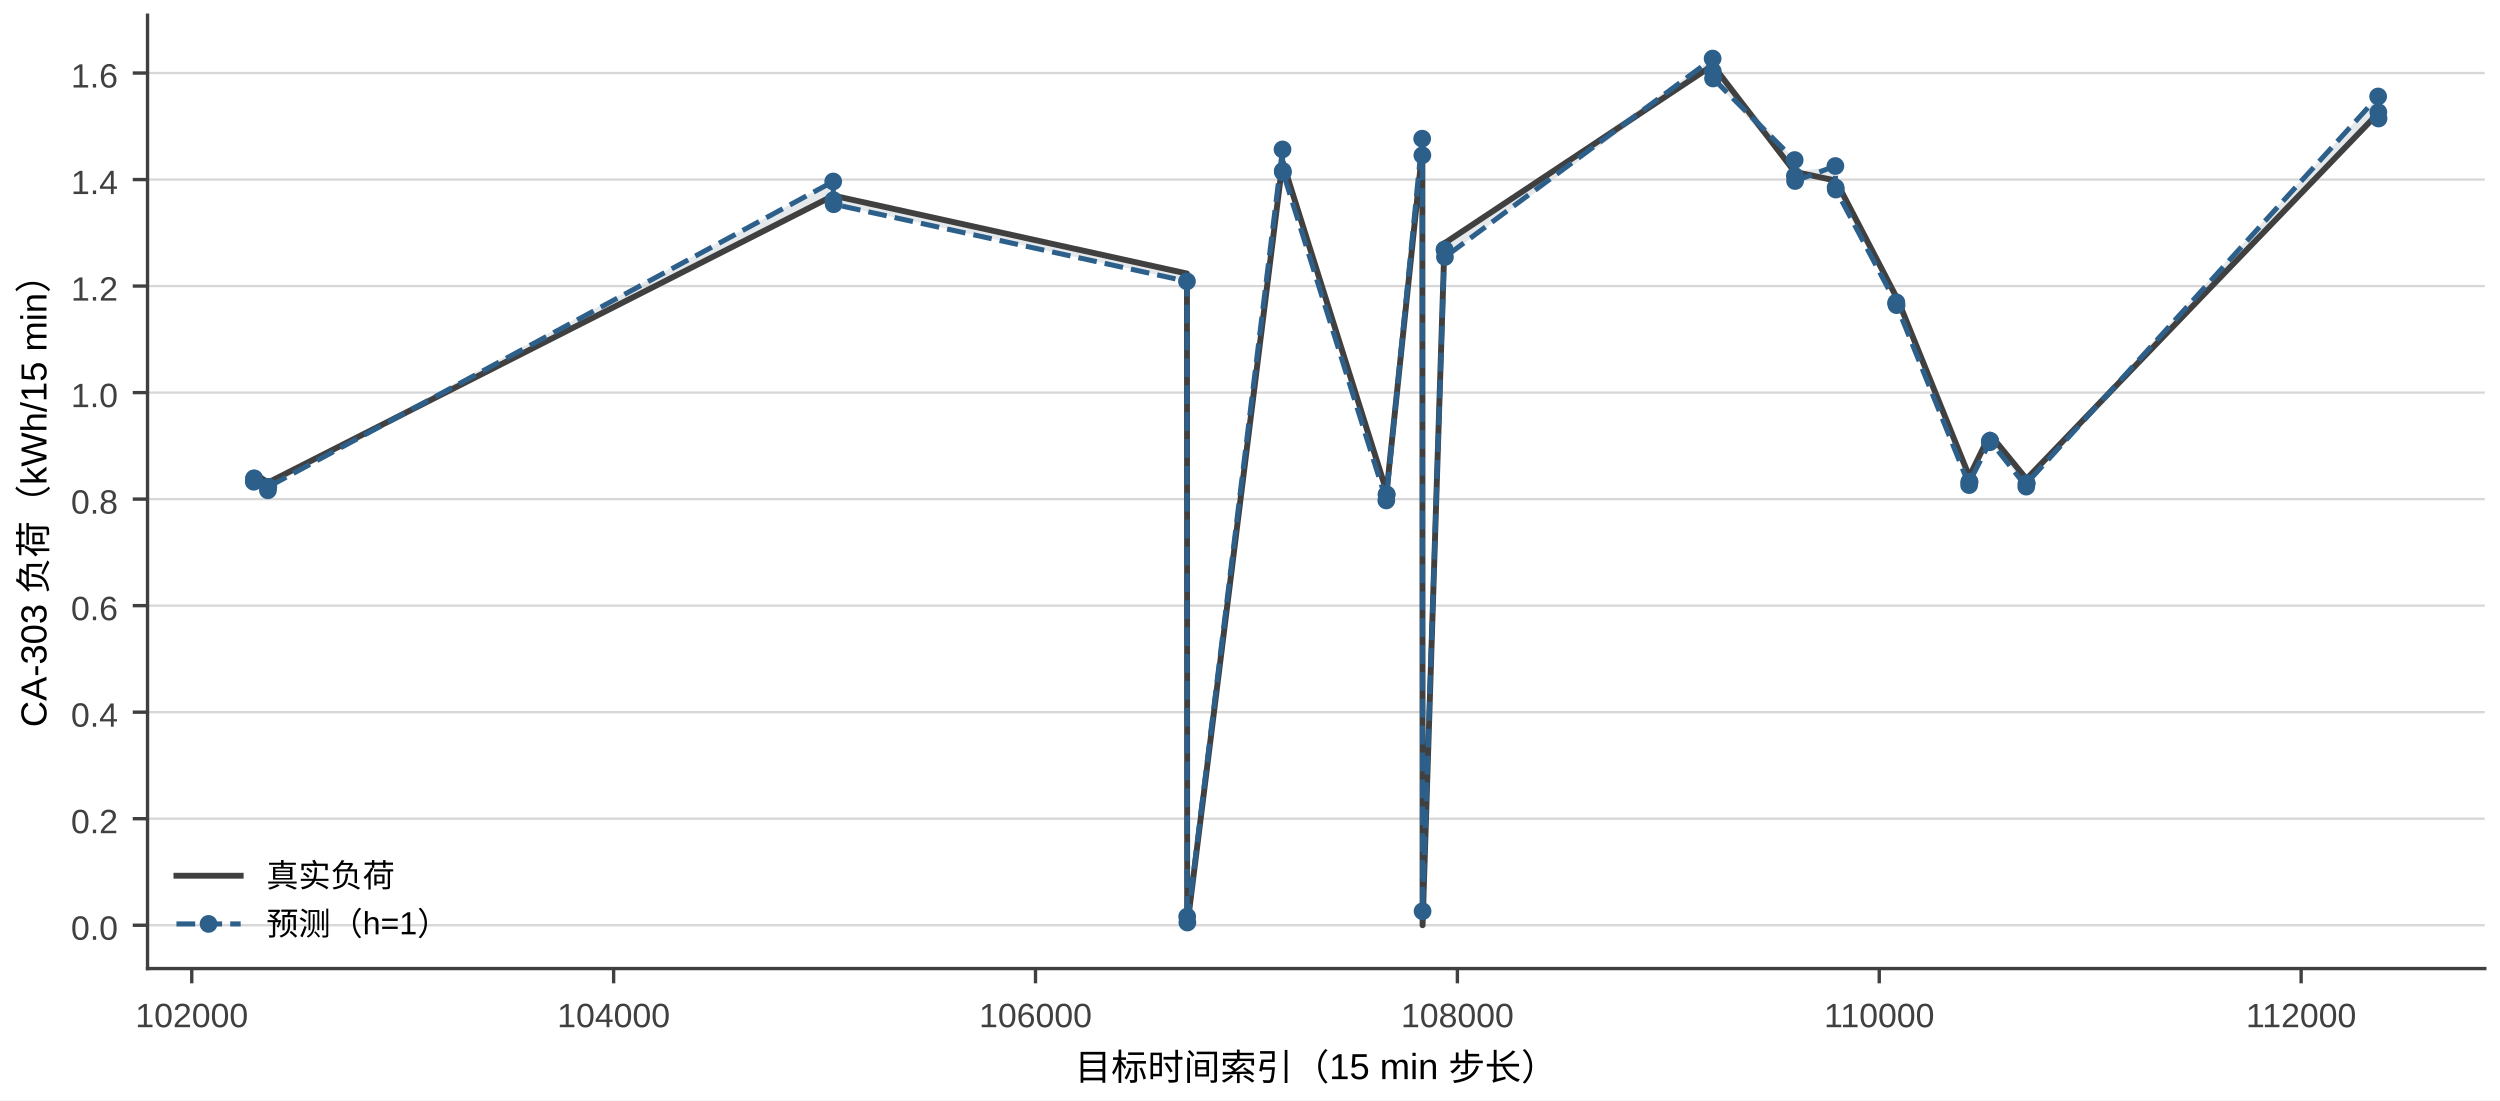
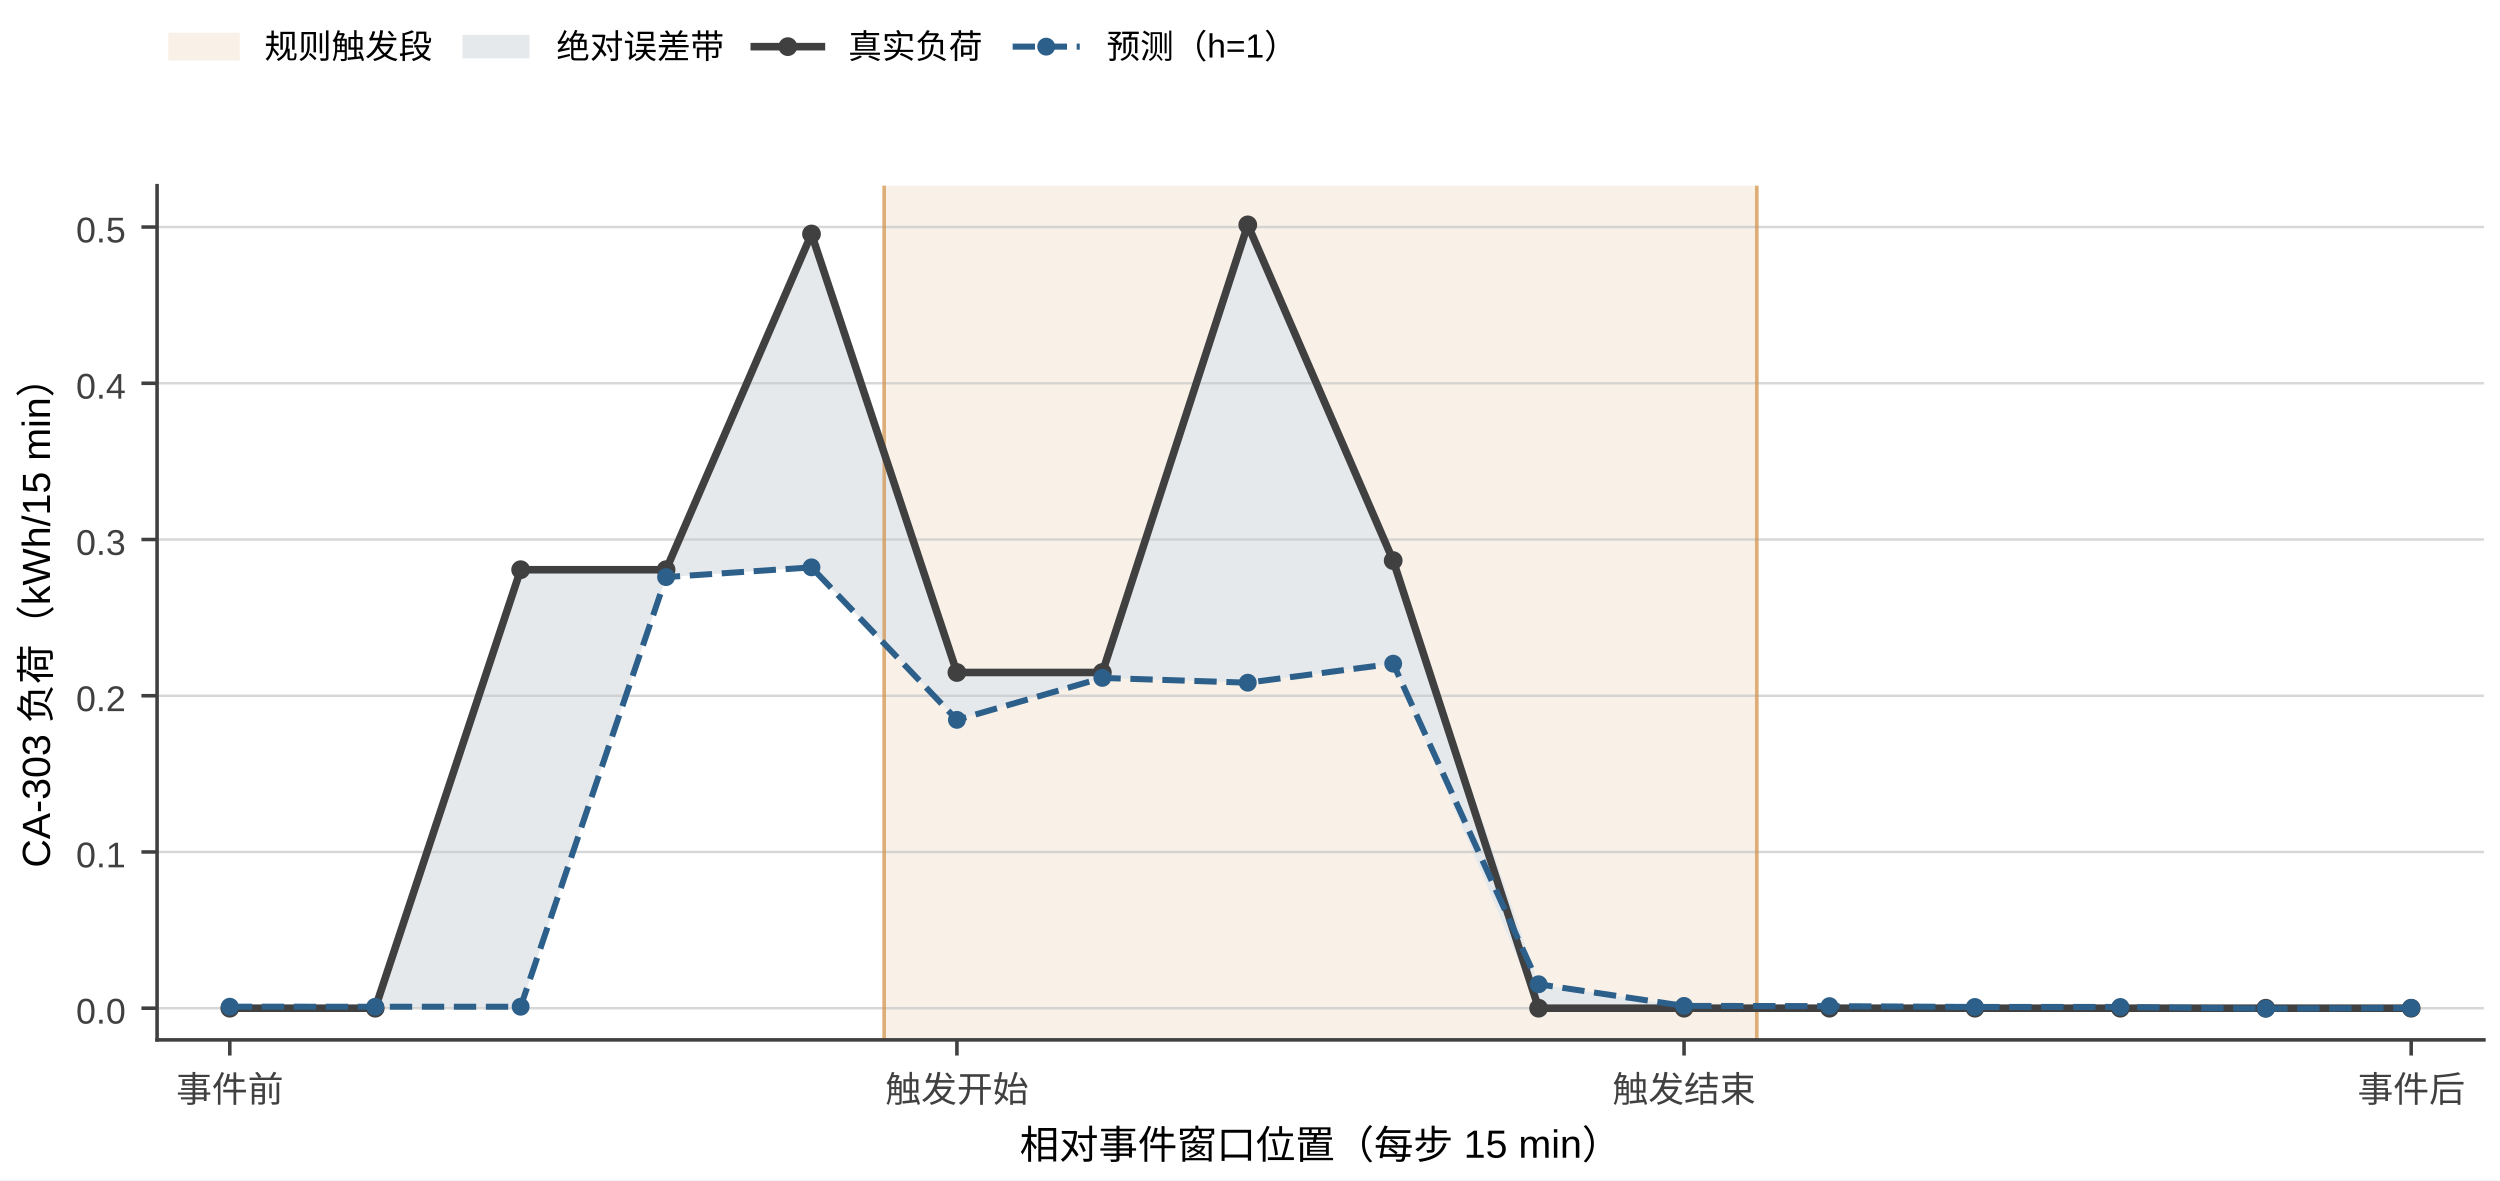
- <svg xmlns="http://www.w3.org/2000/svg" xmlns:xlink="http://www.w3.org/1999/xlink" width="591.6pt" height="260.4pt" viewBox="0 0 591.6 260.4" version="1.1">
+ <svg xmlns="http://www.w3.org/2000/svg" xmlns:xlink="http://www.w3.org/1999/xlink" width="558.841pt" height="263.852pt" viewBox="0 0 558.841 263.852" version="1.1">
  <defs>
    <style type="text/css">*{stroke-linejoin: round; stroke-linecap: butt}</style>
  </defs>
  <g id="figure_1">
    <g id="patch_1">
-       <path d="M 0 260.4  L 591.6 260.4  L 591.6 0  L 0 0  z " style="fill: #ffffff" />
+       <path d="M 0 263.852  L 558.841 263.852  L 558.841 0  L 0 0  z " style="fill: #ffffff" />
    </g>
    <g id="axes_1">
      <g id="patch_2">
-         <path d="M 34.913 229.2  L 588 229.2  L 588 3.6  L 34.913 3.6  z " style="fill: #ffffff" />
+         <path d="M 35.112 232.452  L 555.24 232.452  L 555.24 41.508  L 35.112 41.508  z " style="fill: #ffffff" />
+       </g>
+       <g id="patch_3">
+         <path d="M 197.653 232.452  L 392.7 232.452  L 392.7 41.508  L 197.653 41.508  z " clip-path="url(#p25bd1e3515)" style="fill: #d08a3c; opacity: 0.12; stroke: #d08a3c; stroke-linejoin: miter" />
      </g>
      <g id="FillBetweenPolyCollection_1">
        <defs>
-           <path id="m9bfa35dd22" d="M 60.053 -148.361  L 60.053 -146.394  L 60.103 -147.151  L 60.153 -147.201  L 63.397 -144.374  L 63.447 -145.158  L 63.497 -145.18  L 197.173 -214.089  L 197.223 -213.043  L 197.273 -212.069  L 280.882 -193.818  L 280.932 -41.455  L 280.982 -41.455  L 303.494 -221.904  L 303.544 -219.957  L 303.594 -219.64  L 328.053 -141.969  L 328.103 -143.375  L 328.153 -143.39  L 336.539 -224.551  L 336.589 -223.659  L 336.639 -41.455  L 341.83 -201.358  L 341.88 -201.275  L 341.93 -199.582  L 405.274 -244.931  L 405.324 -243.526  L 405.373 -241.826  L 424.691 -219.719  L 424.741 -218.766  L 424.791 -217.564  L 434.325 -217.676  L 434.375 -216.021  L 434.425 -215.54  L 448.701 -188.614  L 448.751 -188.858  L 448.801 -188.189  L 465.972 -145.604  L 466.022 -146.386  L 466.072 -146.373  L 470.864 -155.744  L 470.913 -156.102  L 470.963 -156.057  L 479.499 -145.243  L 479.549 -146.008  L 479.599 -146.031  L 562.759 -233.61  L 562.809 -233.61  L 562.859 -232.354  L 562.859 -233.61  L 562.859 -233.61  L 562.809 -233.853  L 562.759 -237.57  L 479.599 -147.109  L 479.549 -147.109  L 479.499 -147.109  L 470.963 -157.565  L 470.913 -157.565  L 470.864 -157.565  L 466.072 -147.741  L 466.022 -147.741  L 465.972 -147.741  L 448.801 -190.219  L 448.751 -190.219  L 448.701 -190.219  L 434.425 -217.676  L 434.375 -217.676  L 434.325 -221.112  L 424.791 -219.719  L 424.741 -219.719  L 424.691 -222.533  L 405.373 -244.931  L 405.324 -244.931  L 405.274 -246.545  L 341.93 -202.914  L 341.88 -202.914  L 341.83 -202.914  L 336.639 -44.759  L 336.589 -224.551  L 336.539 -227.584  L 328.153 -144.29  L 328.103 -144.29  L 328.053 -144.29  L 303.594 -221.904  L 303.544 -221.904  L 303.494 -225.039  L 280.982 -42.092  L 280.932 -43.506  L 280.882 -195.666  L 197.273 -214.089  L 197.223 -214.089  L 197.173 -217.451  L 63.497 -146.237  L 63.447 -146.237  L 63.397 -146.237  L 60.153 -148.361  L 60.103 -148.361  L 60.053 -148.361  z " />
+           <path id="m37988fa6d7" d="M 51.367 -38.818  L 51.367 -38.479  L 83.874 -38.479  L 116.382 -38.811  L 148.891 -134.852  L 181.399 -137.031  L 213.906 -102.936  L 246.415 -112.315  L 278.923 -111.244  L 311.43 -115.498  L 343.938 -38.479  L 376.447 -38.479  L 408.954 -38.479  L 441.462 -38.479  L 473.971 -38.479  L 506.478 -38.385  L 538.986 -38.479  L 538.986 -38.548  L 538.986 -38.548  L 506.478 -38.479  L 473.971 -38.755  L 441.462 -38.756  L 408.954 -38.946  L 376.447 -38.995  L 343.938 -43.835  L 311.43 -138.539  L 278.923 -213.584  L 246.415 -113.525  L 213.906 -113.525  L 181.399 -211.547  L 148.891 -136.501  L 116.382 -136.501  L 83.874 -38.809  L 51.367 -38.818  z " />
        </defs>
-         <g clip-path="url(#p18687ed127)">
-           <use xlink:href="#m9bfa35dd22" x="0" y="260.4" style="fill: #e6e9ec" />
+         <g clip-path="url(#p25bd1e3515)">
+           <use xlink:href="#m37988fa6d7" x="0" y="263.852" style="fill: #e6e9ec" />
        </g>
      </g>
      <g id="matplotlib.axis_1">
        <g id="xtick_1">
          <g id="line2d_1">
            <defs>
-               <path id="mc4a12bf647" d="M 0 0  L 0 3.5  " style="stroke: #404040; stroke-width: 0.8" />
+               <path id="mc428ce0091" d="M 0 0  L 0 3.5  " style="stroke: #404040; stroke-width: 0.8" />
            </defs>
            <g>
-               <use xlink:href="#mc4a12bf647" x="45.377" y="229.2" style="fill: #404040; stroke: #404040; stroke-width: 0.8" />
+               <use xlink:href="#mc428ce0091" x="51.367" y="232.452" style="fill: #404040; stroke: #404040; stroke-width: 0.8" />
            </g>
          </g>
          <g id="text_1">
-             <text style="font-size: 8px; font-family: 'PingFang SC', 'Arial', 'Helvetica', 'DejaVu Sans', sans-serif; text-anchor: middle; fill: #404040" x="45.377" y="243.08" transform="rotate(-0 45.37744 243.0795)">102000</text>
+             <text style="font-size: 8px; font-family: 'PingFang SC', 'Arial', 'Helvetica', 'DejaVu Sans', sans-serif; text-anchor: middle; fill: #404040" x="51.367" y="246.332" transform="rotate(-0 51.3665 246.332)">事件前</text>
          </g>
        </g>
        <g id="xtick_2">
          <g id="line2d_2">
            <g>
-               <use xlink:href="#mc4a12bf647" x="145.21" y="229.2" style="fill: #404040; stroke: #404040; stroke-width: 0.8" />
+               <use xlink:href="#mc428ce0091" x="213.906" y="232.452" style="fill: #404040; stroke: #404040; stroke-width: 0.8" />
            </g>
          </g>
          <g id="text_2">
-             <text style="font-size: 8px; font-family: 'PingFang SC', 'Arial', 'Helvetica', 'DejaVu Sans', sans-serif; text-anchor: middle; fill: #404040" x="145.21" y="243.08" transform="rotate(-0 145.2099 243.0795)">104000</text>
+             <text style="font-size: 8px; font-family: 'PingFang SC', 'Arial', 'Helvetica', 'DejaVu Sans', sans-serif; text-anchor: middle; fill: #404040" x="213.906" y="246.332" transform="rotate(-0 213.9065 246.332)">触发开始</text>
          </g>
        </g>
        <g id="xtick_3">
          <g id="line2d_3">
            <g>
-               <use xlink:href="#mc4a12bf647" x="245.042" y="229.2" style="fill: #404040; stroke: #404040; stroke-width: 0.8" />
+               <use xlink:href="#mc428ce0091" x="376.447" y="232.452" style="fill: #404040; stroke: #404040; stroke-width: 0.8" />
            </g>
          </g>
          <g id="text_3">
-             <text style="font-size: 8px; font-family: 'PingFang SC', 'Arial', 'Helvetica', 'DejaVu Sans', sans-serif; text-anchor: middle; fill: #404040" x="245.042" y="243.08" transform="rotate(-0 245.0424 243.0795)">106000</text>
+             <text style="font-size: 8px; font-family: 'PingFang SC', 'Arial', 'Helvetica', 'DejaVu Sans', sans-serif; text-anchor: middle; fill: #404040" x="376.447" y="246.332" transform="rotate(-0 376.4465 246.332)">触发结束</text>
          </g>
        </g>
        <g id="xtick_4">
          <g id="line2d_4">
            <g>
-               <use xlink:href="#mc4a12bf647" x="344.875" y="229.2" style="fill: #404040; stroke: #404040; stroke-width: 0.8" />
+               <use xlink:href="#mc428ce0091" x="538.986" y="232.452" style="fill: #404040; stroke: #404040; stroke-width: 0.8" />
            </g>
          </g>
          <g id="text_4">
-             <text style="font-size: 8px; font-family: 'PingFang SC', 'Arial', 'Helvetica', 'DejaVu Sans', sans-serif; text-anchor: middle; fill: #404040" x="344.875" y="243.08" transform="rotate(-0 344.8749 243.0795)">108000</text>
-           </g>
-         </g>
-         <g id="xtick_5">
-           <g id="line2d_5">
-             <g>
-               <use xlink:href="#mc4a12bf647" x="444.707" y="229.2" style="fill: #404040; stroke: #404040; stroke-width: 0.8" />
-             </g>
-           </g>
-           <g id="text_5">
-             <text style="font-size: 8px; font-family: 'PingFang SC', 'Arial', 'Helvetica', 'DejaVu Sans', sans-serif; text-anchor: middle; fill: #404040" x="444.707" y="243.08" transform="rotate(-0 444.7074 243.0795)">110000</text>
-           </g>
-         </g>
-         <g id="xtick_6">
-           <g id="line2d_6">
-             <g>
-               <use xlink:href="#mc4a12bf647" x="544.54" y="229.2" style="fill: #404040; stroke: #404040; stroke-width: 0.8" />
-             </g>
-           </g>
-           <g id="text_6">
-             <text style="font-size: 8px; font-family: 'PingFang SC', 'Arial', 'Helvetica', 'DejaVu Sans', sans-serif; text-anchor: middle; fill: #404040" x="544.54" y="243.08" transform="rotate(-0 544.5399 243.0795)">112000</text>
-           </g>
-         </g>
-         <g id="text_7">
-           <text style="font-size: 8.6px; font-family: 'PingFang SC', 'Arial', 'Helvetica', 'DejaVu Sans', sans-serif; text-anchor: middle" x="311.456" y="255.596" transform="rotate(-0 311.456 255.5955)">目标时间索引（15 min 步长）</text>
+             <text style="font-size: 8px; font-family: 'PingFang SC', 'Arial', 'Helvetica', 'DejaVu Sans', sans-serif; text-anchor: middle; fill: #404040" x="538.986" y="246.332" transform="rotate(-0 538.9865 246.332)">事件后</text>
+           </g>
+         </g>
+         <g id="text_5">
+           <text style="font-size: 8.8px; font-family: 'PingFang SC', 'Arial', 'Helvetica', 'DejaVu Sans', sans-serif; text-anchor: middle" x="295.176" y="259.02" transform="rotate(-0 295.1765 259.02)">相对事件窗口位置（每步 15 min）</text>
        </g>
      </g>
      <g id="matplotlib.axis_2">
        <g id="ytick_1">
+           <g id="line2d_5">
+             <path d="M 35.112 225.373  L 555.24 225.373  " clip-path="url(#p25bd1e3515)" style="fill: none; stroke: #c8c8c8; stroke-opacity: 0.72; stroke-width: 0.55; stroke-linecap: square" />
+           </g>
+           <g id="line2d_6">
+             <defs>
+               <path id="mc463ce67b0" d="M 0 0  L -3.5 0  " style="stroke: #404040; stroke-width: 0.8" />
+             </defs>
+             <g>
+               <use xlink:href="#mc463ce67b0" x="35.112" y="225.373" style="fill: #404040; stroke: #404040; stroke-width: 0.8" />
+             </g>
+           </g>
+           <g id="text_6">
+             <text style="font-size: 8px; font-family: 'PingFang SC', 'Arial', 'Helvetica', 'DejaVu Sans', sans-serif; text-anchor: end; fill: #404040" x="28.113" y="228.813" transform="rotate(-0 28.1125 228.8128)">0.0</text>
+           </g>
+         </g>
+         <g id="ytick_2">
          <g id="line2d_7">
-             <path d="M 34.913 218.945  L 588 218.945  " clip-path="url(#p18687ed127)" style="fill: none; stroke: #c8c8c8; stroke-opacity: 0.72; stroke-width: 0.55; stroke-linecap: square" />
+             <path d="M 35.112 190.448  L 555.24 190.448  " clip-path="url(#p25bd1e3515)" style="fill: none; stroke: #c8c8c8; stroke-opacity: 0.72; stroke-width: 0.55; stroke-linecap: square" />
          </g>
          <g id="line2d_8">
-             <defs>
-               <path id="m8f37bd40b9" d="M 0 0  L -3.5 0  " style="stroke: #404040; stroke-width: 0.8" />
-             </defs>
-             <g>
-               <use xlink:href="#m8f37bd40b9" x="34.913" y="218.945" style="fill: #404040; stroke: #404040; stroke-width: 0.8" />
+             <g>
+               <use xlink:href="#mc463ce67b0" x="35.112" y="190.448" style="fill: #404040; stroke: #404040; stroke-width: 0.8" />
+             </g>
+           </g>
+           <g id="text_7">
+             <text style="font-size: 8px; font-family: 'PingFang SC', 'Arial', 'Helvetica', 'DejaVu Sans', sans-serif; text-anchor: end; fill: #404040" x="28.113" y="193.888" transform="rotate(-0 28.1125 193.8881)">0.1</text>
+           </g>
+         </g>
+         <g id="ytick_3">
+           <g id="line2d_9">
+             <path d="M 35.112 155.523  L 555.24 155.523  " clip-path="url(#p25bd1e3515)" style="fill: none; stroke: #c8c8c8; stroke-opacity: 0.72; stroke-width: 0.55; stroke-linecap: square" />
+           </g>
+           <g id="line2d_10">
+             <g>
+               <use xlink:href="#mc463ce67b0" x="35.112" y="155.523" style="fill: #404040; stroke: #404040; stroke-width: 0.8" />
            </g>
          </g>
          <g id="text_8">
-             <text style="font-size: 8px; font-family: 'PingFang SC', 'Arial', 'Helvetica', 'DejaVu Sans', sans-serif; text-anchor: end; fill: #404040" x="27.913" y="222.385" transform="rotate(-0 27.9125 222.385)">0.0</text>
-           </g>
-         </g>
-         <g id="ytick_2">
-           <g id="line2d_9">
-             <path d="M 34.913 193.737  L 588 193.737  " clip-path="url(#p18687ed127)" style="fill: none; stroke: #c8c8c8; stroke-opacity: 0.72; stroke-width: 0.55; stroke-linecap: square" />
-           </g>
-           <g id="line2d_10">
-             <g>
-               <use xlink:href="#m8f37bd40b9" x="34.913" y="193.737" style="fill: #404040; stroke: #404040; stroke-width: 0.8" />
+             <text style="font-size: 8px; font-family: 'PingFang SC', 'Arial', 'Helvetica', 'DejaVu Sans', sans-serif; text-anchor: end; fill: #404040" x="28.113" y="158.963" transform="rotate(-0 28.1125 158.9633)">0.2</text>
+           </g>
+         </g>
+         <g id="ytick_4">
+           <g id="line2d_11">
+             <path d="M 35.112 120.599  L 555.24 120.599  " clip-path="url(#p25bd1e3515)" style="fill: none; stroke: #c8c8c8; stroke-opacity: 0.72; stroke-width: 0.55; stroke-linecap: square" />
+           </g>
+           <g id="line2d_12">
+             <g>
+               <use xlink:href="#mc463ce67b0" x="35.112" y="120.599" style="fill: #404040; stroke: #404040; stroke-width: 0.8" />
            </g>
          </g>
          <g id="text_9">
-             <text style="font-size: 8px; font-family: 'PingFang SC', 'Arial', 'Helvetica', 'DejaVu Sans', sans-serif; text-anchor: end; fill: #404040" x="27.913" y="197.177" transform="rotate(-0 27.9125 197.1767)">0.2</text>
-           </g>
-         </g>
-         <g id="ytick_3">
-           <g id="line2d_11">
-             <path d="M 34.913 168.528  L 588 168.528  " clip-path="url(#p18687ed127)" style="fill: none; stroke: #c8c8c8; stroke-opacity: 0.72; stroke-width: 0.55; stroke-linecap: square" />
-           </g>
-           <g id="line2d_12">
-             <g>
-               <use xlink:href="#m8f37bd40b9" x="34.913" y="168.528" style="fill: #404040; stroke: #404040; stroke-width: 0.8" />
+             <text style="font-size: 8px; font-family: 'PingFang SC', 'Arial', 'Helvetica', 'DejaVu Sans', sans-serif; text-anchor: end; fill: #404040" x="28.113" y="124.039" transform="rotate(-0 28.1125 124.0385)">0.3</text>
+           </g>
+         </g>
+         <g id="ytick_5">
+           <g id="line2d_13">
+             <path d="M 35.112 85.674  L 555.24 85.674  " clip-path="url(#p25bd1e3515)" style="fill: none; stroke: #c8c8c8; stroke-opacity: 0.72; stroke-width: 0.55; stroke-linecap: square" />
+           </g>
+           <g id="line2d_14">
+             <g>
+               <use xlink:href="#mc463ce67b0" x="35.112" y="85.674" style="fill: #404040; stroke: #404040; stroke-width: 0.8" />
            </g>
          </g>
          <g id="text_10">
-             <text style="font-size: 8px; font-family: 'PingFang SC', 'Arial', 'Helvetica', 'DejaVu Sans', sans-serif; text-anchor: end; fill: #404040" x="27.913" y="171.968" transform="rotate(-0 27.9125 171.9684)">0.4</text>
-           </g>
-         </g>
-         <g id="ytick_4">
-           <g id="line2d_13">
-             <path d="M 34.913 143.32  L 588 143.32  " clip-path="url(#p18687ed127)" style="fill: none; stroke: #c8c8c8; stroke-opacity: 0.72; stroke-width: 0.55; stroke-linecap: square" />
-           </g>
-           <g id="line2d_14">
-             <g>
-               <use xlink:href="#m8f37bd40b9" x="34.913" y="143.32" style="fill: #404040; stroke: #404040; stroke-width: 0.8" />
+             <text style="font-size: 8px; font-family: 'PingFang SC', 'Arial', 'Helvetica', 'DejaVu Sans', sans-serif; text-anchor: end; fill: #404040" x="28.113" y="89.114" transform="rotate(-0 28.1125 89.11376)">0.4</text>
+           </g>
+         </g>
+         <g id="ytick_6">
+           <g id="line2d_15">
+             <path d="M 35.112 50.749  L 555.24 50.749  " clip-path="url(#p25bd1e3515)" style="fill: none; stroke: #c8c8c8; stroke-opacity: 0.72; stroke-width: 0.55; stroke-linecap: square" />
+           </g>
+           <g id="line2d_16">
+             <g>
+               <use xlink:href="#mc463ce67b0" x="35.112" y="50.749" style="fill: #404040; stroke: #404040; stroke-width: 0.8" />
            </g>
          </g>
          <g id="text_11">
-             <text style="font-size: 8px; font-family: 'PingFang SC', 'Arial', 'Helvetica', 'DejaVu Sans', sans-serif; text-anchor: end; fill: #404040" x="27.913" y="146.76" transform="rotate(-0 27.9125 146.7601)">0.6</text>
-           </g>
-         </g>
-         <g id="ytick_5">
-           <g id="line2d_15">
-             <path d="M 34.913 118.112  L 588 118.112  " clip-path="url(#p18687ed127)" style="fill: none; stroke: #c8c8c8; stroke-opacity: 0.72; stroke-width: 0.55; stroke-linecap: square" />
-           </g>
-           <g id="line2d_16">
-             <g>
-               <use xlink:href="#m8f37bd40b9" x="34.913" y="118.112" style="fill: #404040; stroke: #404040; stroke-width: 0.8" />
-             </g>
-           </g>
-           <g id="text_12">
-             <text style="font-size: 8px; font-family: 'PingFang SC', 'Arial', 'Helvetica', 'DejaVu Sans', sans-serif; text-anchor: end; fill: #404040" x="27.913" y="121.552" transform="rotate(-0 27.9125 121.5518)">0.8</text>
-           </g>
-         </g>
-         <g id="ytick_6">
-           <g id="line2d_17">
-             <path d="M 34.913 92.904  L 588 92.904  " clip-path="url(#p18687ed127)" style="fill: none; stroke: #c8c8c8; stroke-opacity: 0.72; stroke-width: 0.55; stroke-linecap: square" />
-           </g>
-           <g id="line2d_18">
-             <g>
-               <use xlink:href="#m8f37bd40b9" x="34.913" y="92.904" style="fill: #404040; stroke: #404040; stroke-width: 0.8" />
-             </g>
-           </g>
-           <g id="text_13">
-             <text style="font-size: 8px; font-family: 'PingFang SC', 'Arial', 'Helvetica', 'DejaVu Sans', sans-serif; text-anchor: end; fill: #404040" x="27.913" y="96.344" transform="rotate(-0 27.9125 96.34355)">1.0</text>
-           </g>
-         </g>
-         <g id="ytick_7">
-           <g id="line2d_19">
-             <path d="M 34.913 67.695  L 588 67.695  " clip-path="url(#p18687ed127)" style="fill: none; stroke: #c8c8c8; stroke-opacity: 0.72; stroke-width: 0.55; stroke-linecap: square" />
-           </g>
-           <g id="line2d_20">
-             <g>
-               <use xlink:href="#m8f37bd40b9" x="34.913" y="67.695" style="fill: #404040; stroke: #404040; stroke-width: 0.8" />
-             </g>
-           </g>
-           <g id="text_14">
-             <text style="font-size: 8px; font-family: 'PingFang SC', 'Arial', 'Helvetica', 'DejaVu Sans', sans-serif; text-anchor: end; fill: #404040" x="27.913" y="71.135" transform="rotate(-0 27.9125 71.13527)">1.2</text>
-           </g>
-         </g>
-         <g id="ytick_8">
-           <g id="line2d_21">
-             <path d="M 34.913 42.487  L 588 42.487  " clip-path="url(#p18687ed127)" style="fill: none; stroke: #c8c8c8; stroke-opacity: 0.72; stroke-width: 0.55; stroke-linecap: square" />
-           </g>
-           <g id="line2d_22">
-             <g>
-               <use xlink:href="#m8f37bd40b9" x="34.913" y="42.487" style="fill: #404040; stroke: #404040; stroke-width: 0.8" />
-             </g>
-           </g>
-           <g id="text_15">
-             <text style="font-size: 8px; font-family: 'PingFang SC', 'Arial', 'Helvetica', 'DejaVu Sans', sans-serif; text-anchor: end; fill: #404040" x="27.913" y="45.927" transform="rotate(-0 27.9125 45.92698)">1.4</text>
-           </g>
-         </g>
-         <g id="ytick_9">
-           <g id="line2d_23">
-             <path d="M 34.913 17.279  L 588 17.279  " clip-path="url(#p18687ed127)" style="fill: none; stroke: #c8c8c8; stroke-opacity: 0.72; stroke-width: 0.55; stroke-linecap: square" />
-           </g>
-           <g id="line2d_24">
-             <g>
-               <use xlink:href="#m8f37bd40b9" x="34.913" y="17.279" style="fill: #404040; stroke: #404040; stroke-width: 0.8" />
-             </g>
-           </g>
-           <g id="text_16">
-             <text style="font-size: 8px; font-family: 'PingFang SC', 'Arial', 'Helvetica', 'DejaVu Sans', sans-serif; text-anchor: end; fill: #404040" x="27.913" y="20.719" transform="rotate(-0 27.9125 20.71869)">1.6</text>
-           </g>
-         </g>
-         <g id="text_17">
-           <text style="font-size: 8.6px; font-family: 'PingFang SC', 'Arial', 'Helvetica', 'DejaVu Sans', sans-serif; text-anchor: middle" x="10.996" y="116.4" transform="rotate(-90 10.996 116.3998)">CA-303 负荷（kWh/15 min）</text>
-         </g>
-       </g>
-       <g id="patch_3">
-         <path d="M 34.913 229.2  L 34.913 3.6  " style="fill: none; stroke: #404040; stroke-width: 0.8; stroke-linejoin: miter; stroke-linecap: square" />
+             <text style="font-size: 8px; font-family: 'PingFang SC', 'Arial', 'Helvetica', 'DejaVu Sans', sans-serif; text-anchor: end; fill: #404040" x="28.113" y="54.189" transform="rotate(-0 28.1125 54.18899)">0.5</text>
+           </g>
+         </g>
+         <g id="text_12">
+           <text style="font-size: 8.8px; font-family: 'PingFang SC', 'Arial', 'Helvetica', 'DejaVu Sans', sans-serif; text-anchor: middle" x="11.168" y="136.98" transform="rotate(-90 11.168 136.98)">CA-303 负荷（kWh/15 min）</text>
+         </g>
+       </g>
+       <g id="line2d_17">
+         <path d="M 197.653 232.452  L 197.653 41.508  " clip-path="url(#p25bd1e3515)" style="fill: none; stroke: #d08a3c; stroke-opacity: 0.65; stroke-width: 0.8; stroke-linecap: square" />
+       </g>
+       <g id="line2d_18">
+         <path d="M 392.7 232.452  L 392.7 41.508  " clip-path="url(#p25bd1e3515)" style="fill: none; stroke: #d08a3c; stroke-opacity: 0.65; stroke-width: 0.8; stroke-linecap: square" />
      </g>
      <g id="patch_4">
-         <path d="M 34.913 229.2  L 588 229.2  " style="fill: none; stroke: #404040; stroke-width: 0.8; stroke-linejoin: miter; stroke-linecap: square" />
-       </g>
-       <g id="line2d_25">
-         <path d="M 60.053 112.039  L 60.103 112.039  L 60.153 112.039  L 63.397 114.163  L 63.447 114.163  L 63.497 114.163  L 197.173 46.31  L 197.223 46.31  L 197.273 46.31  L 280.882 64.733  L 280.932 218.945  L 280.982 218.945  L 303.494 38.496  L 303.544 38.496  L 303.594 38.496  L 328.053 116.11  L 328.103 116.11  L 328.153 116.11  L 336.539 35.849  L 336.589 35.849  L 336.639 218.945  L 341.83 57.486  L 341.88 57.486  L 341.93 57.486  L 405.274 15.469  L 405.324 15.469  L 405.373 15.469  L 424.691 40.68  L 424.741 40.68  L 424.791 40.68  L 434.325 42.723  L 434.375 42.723  L 434.425 42.723  L 448.701 70.18  L 448.751 70.18  L 448.801 70.18  L 465.972 112.658  L 466.022 112.658  L 466.072 112.658  L 470.864 102.834  L 470.913 102.834  L 470.963 102.834  L 479.499 113.291  L 479.549 113.291  L 479.599 113.291  L 562.759 26.79  L 562.809 26.79  L 562.859 26.79  " clip-path="url(#p18687ed127)" style="fill: none; stroke: #404040; stroke-width: 1.4; stroke-linecap: square" />
-       </g>
-       <g id="line2d_26">
-         <path d="M 60.053 114.005  L 60.103 113.249  L 60.153 113.199  L 63.397 116.026  L 63.447 115.242  L 63.497 115.219  L 197.173 42.949  L 197.223 47.356  L 197.273 48.33  L 280.882 66.582  L 280.932 216.894  L 280.982 218.308  L 303.494 35.361  L 303.544 40.443  L 303.594 40.759  L 328.053 118.431  L 328.103 117.025  L 328.153 117.009  L 336.539 32.816  L 336.589 36.74  L 336.639 215.641  L 341.83 59.042  L 341.88 59.124  L 341.93 60.818  L 405.274 13.855  L 405.324 16.874  L 405.373 18.573  L 424.691 37.867  L 424.741 41.633  L 424.791 42.836  L 434.325 39.288  L 434.375 44.379  L 434.425 44.859  L 448.701 71.786  L 448.751 71.541  L 448.801 72.211  L 465.972 114.796  L 466.022 114.014  L 466.072 114.027  L 470.864 104.655  L 470.913 104.298  L 470.963 104.342  L 479.499 115.157  L 479.549 114.391  L 479.599 114.369  L 562.759 22.829  L 562.809 26.547  L 562.859 28.046  " clip-path="url(#p18687ed127)" style="fill: none; stroke-dasharray: 4.44,1.92; stroke-dashoffset: 0; stroke: #2c5f8a; stroke-width: 1.2" />
+         <path d="M 35.112 232.452  L 35.112 41.508  " style="fill: none; stroke: #404040; stroke-width: 0.8; stroke-linejoin: miter; stroke-linecap: square" />
+       </g>
+       <g id="patch_5">
+         <path d="M 35.112 232.452  L 555.24 232.452  " style="fill: none; stroke: #404040; stroke-width: 0.8; stroke-linejoin: miter; stroke-linecap: square" />
+       </g>
+       <g id="line2d_19">
+         <path d="M 51.367 225.373  L 83.874 225.373  L 116.382 127.351  L 148.891 127.351  L 181.399 52.305  L 213.906 150.327  L 246.415 150.327  L 278.923 50.268  L 311.43 125.313  L 343.938 225.373  L 376.447 225.373  L 408.954 225.373  L 441.462 225.373  L 473.971 225.373  L 506.478 225.373  L 538.986 225.373  " clip-path="url(#p25bd1e3515)" style="fill: none; stroke: #404040; stroke-width: 1.7; stroke-linecap: square" />
        <defs>
-           <path id="m232b85daa2" d="M 0 1.6  C 0.424 1.6 0.831 1.431 1.131 1.131  C 1.431 0.831 1.6 0.424 1.6 0  C 1.6 -0.424 1.431 -0.831 1.131 -1.131  C 0.831 -1.431 0.424 -1.6 0 -1.6  C -0.424 -1.6 -0.831 -1.431 -1.131 -1.131  C -1.431 -0.831 -1.6 -0.424 -1.6 0  C -1.6 0.424 -1.431 0.831 -1.131 1.131  C -0.831 1.431 -0.424 1.6 0 1.6  z " style="stroke: #2c5f8a" />
+           <path id="m6b9e4acc01" d="M 0 1.6  C 0.424 1.6 0.831 1.431 1.131 1.131  C 1.431 0.831 1.6 0.424 1.6 0  C 1.6 -0.424 1.431 -0.831 1.131 -1.131  C 0.831 -1.431 0.424 -1.6 0 -1.6  C -0.424 -1.6 -0.831 -1.431 -1.131 -1.131  C -1.431 -0.831 -1.6 -0.424 -1.6 0  C -1.6 0.424 -1.431 0.831 -1.131 1.131  C -0.831 1.431 -0.424 1.6 0 1.6  z " style="stroke: #404040" />
        </defs>
-         <g clip-path="url(#p18687ed127)">
-           <use xlink:href="#m232b85daa2" x="60.053" y="114.005" style="fill: #2c5f8a; stroke: #2c5f8a" />
-           <use xlink:href="#m232b85daa2" x="60.103" y="113.249" style="fill: #2c5f8a; stroke: #2c5f8a" />
-           <use xlink:href="#m232b85daa2" x="60.153" y="113.199" style="fill: #2c5f8a; stroke: #2c5f8a" />
-           <use xlink:href="#m232b85daa2" x="63.397" y="116.026" style="fill: #2c5f8a; stroke: #2c5f8a" />
-           <use xlink:href="#m232b85daa2" x="63.447" y="115.242" style="fill: #2c5f8a; stroke: #2c5f8a" />
-           <use xlink:href="#m232b85daa2" x="63.497" y="115.219" style="fill: #2c5f8a; stroke: #2c5f8a" />
-           <use xlink:href="#m232b85daa2" x="197.173" y="42.949" style="fill: #2c5f8a; stroke: #2c5f8a" />
-           <use xlink:href="#m232b85daa2" x="197.223" y="47.356" style="fill: #2c5f8a; stroke: #2c5f8a" />
-           <use xlink:href="#m232b85daa2" x="197.273" y="48.33" style="fill: #2c5f8a; stroke: #2c5f8a" />
-           <use xlink:href="#m232b85daa2" x="280.882" y="66.582" style="fill: #2c5f8a; stroke: #2c5f8a" />
-           <use xlink:href="#m232b85daa2" x="280.932" y="216.894" style="fill: #2c5f8a; stroke: #2c5f8a" />
-           <use xlink:href="#m232b85daa2" x="280.982" y="218.308" style="fill: #2c5f8a; stroke: #2c5f8a" />
-           <use xlink:href="#m232b85daa2" x="303.494" y="35.361" style="fill: #2c5f8a; stroke: #2c5f8a" />
-           <use xlink:href="#m232b85daa2" x="303.544" y="40.443" style="fill: #2c5f8a; stroke: #2c5f8a" />
-           <use xlink:href="#m232b85daa2" x="303.594" y="40.759" style="fill: #2c5f8a; stroke: #2c5f8a" />
-           <use xlink:href="#m232b85daa2" x="328.053" y="118.431" style="fill: #2c5f8a; stroke: #2c5f8a" />
-           <use xlink:href="#m232b85daa2" x="328.103" y="117.025" style="fill: #2c5f8a; stroke: #2c5f8a" />
-           <use xlink:href="#m232b85daa2" x="328.153" y="117.009" style="fill: #2c5f8a; stroke: #2c5f8a" />
-           <use xlink:href="#m232b85daa2" x="336.539" y="32.816" style="fill: #2c5f8a; stroke: #2c5f8a" />
-           <use xlink:href="#m232b85daa2" x="336.589" y="36.74" style="fill: #2c5f8a; stroke: #2c5f8a" />
-           <use xlink:href="#m232b85daa2" x="336.639" y="215.641" style="fill: #2c5f8a; stroke: #2c5f8a" />
-           <use xlink:href="#m232b85daa2" x="341.83" y="59.042" style="fill: #2c5f8a; stroke: #2c5f8a" />
-           <use xlink:href="#m232b85daa2" x="341.88" y="59.124" style="fill: #2c5f8a; stroke: #2c5f8a" />
-           <use xlink:href="#m232b85daa2" x="341.93" y="60.818" style="fill: #2c5f8a; stroke: #2c5f8a" />
-           <use xlink:href="#m232b85daa2" x="405.274" y="13.855" style="fill: #2c5f8a; stroke: #2c5f8a" />
-           <use xlink:href="#m232b85daa2" x="405.324" y="16.874" style="fill: #2c5f8a; stroke: #2c5f8a" />
-           <use xlink:href="#m232b85daa2" x="405.373" y="18.573" style="fill: #2c5f8a; stroke: #2c5f8a" />
-           <use xlink:href="#m232b85daa2" x="424.691" y="37.867" style="fill: #2c5f8a; stroke: #2c5f8a" />
-           <use xlink:href="#m232b85daa2" x="424.741" y="41.633" style="fill: #2c5f8a; stroke: #2c5f8a" />
-           <use xlink:href="#m232b85daa2" x="424.791" y="42.836" style="fill: #2c5f8a; stroke: #2c5f8a" />
-           <use xlink:href="#m232b85daa2" x="434.325" y="39.288" style="fill: #2c5f8a; stroke: #2c5f8a" />
-           <use xlink:href="#m232b85daa2" x="434.375" y="44.379" style="fill: #2c5f8a; stroke: #2c5f8a" />
-           <use xlink:href="#m232b85daa2" x="434.425" y="44.859" style="fill: #2c5f8a; stroke: #2c5f8a" />
-           <use xlink:href="#m232b85daa2" x="448.701" y="71.786" style="fill: #2c5f8a; stroke: #2c5f8a" />
-           <use xlink:href="#m232b85daa2" x="448.751" y="71.541" style="fill: #2c5f8a; stroke: #2c5f8a" />
-           <use xlink:href="#m232b85daa2" x="448.801" y="72.211" style="fill: #2c5f8a; stroke: #2c5f8a" />
-           <use xlink:href="#m232b85daa2" x="465.972" y="114.796" style="fill: #2c5f8a; stroke: #2c5f8a" />
-           <use xlink:href="#m232b85daa2" x="466.022" y="114.014" style="fill: #2c5f8a; stroke: #2c5f8a" />
-           <use xlink:href="#m232b85daa2" x="466.072" y="114.027" style="fill: #2c5f8a; stroke: #2c5f8a" />
-           <use xlink:href="#m232b85daa2" x="470.864" y="104.655" style="fill: #2c5f8a; stroke: #2c5f8a" />
-           <use xlink:href="#m232b85daa2" x="470.913" y="104.298" style="fill: #2c5f8a; stroke: #2c5f8a" />
-           <use xlink:href="#m232b85daa2" x="470.963" y="104.342" style="fill: #2c5f8a; stroke: #2c5f8a" />
-           <use xlink:href="#m232b85daa2" x="479.499" y="115.157" style="fill: #2c5f8a; stroke: #2c5f8a" />
-           <use xlink:href="#m232b85daa2" x="479.549" y="114.391" style="fill: #2c5f8a; stroke: #2c5f8a" />
-           <use xlink:href="#m232b85daa2" x="479.599" y="114.369" style="fill: #2c5f8a; stroke: #2c5f8a" />
-           <use xlink:href="#m232b85daa2" x="562.759" y="22.829" style="fill: #2c5f8a; stroke: #2c5f8a" />
-           <use xlink:href="#m232b85daa2" x="562.809" y="26.547" style="fill: #2c5f8a; stroke: #2c5f8a" />
-           <use xlink:href="#m232b85daa2" x="562.859" y="28.046" style="fill: #2c5f8a; stroke: #2c5f8a" />
-         </g>
-       </g>
-       <g id="legend_1">
-         <g id="line2d_27">
-           <path d="M 41.752 207.236  L 49.352 207.236  L 56.953 207.236  " style="fill: none; stroke: #404040; stroke-width: 1.4; stroke-linecap: square" />
-         </g>
-         <g id="text_18">
-           <text style="font-size: 7.6px; font-family: 'PingFang SC', 'Arial', 'Helvetica', 'DejaVu Sans', sans-serif; text-anchor: start" x="63.032" y="209.896" transform="rotate(-0 63.0325 209.8955)">真实负荷</text>
-         </g>
-         <g id="line2d_28">
-           <path d="M 41.752 218.636  L 49.352 218.636  L 56.953 218.636  " style="fill: none; stroke-dasharray: 4.44,1.92; stroke-dashoffset: 0; stroke: #2c5f8a; stroke-width: 1.2" />
-           <g>
-             <use xlink:href="#m232b85daa2" x="49.352" y="218.636" style="fill: #2c5f8a; stroke: #2c5f8a" />
-           </g>
-         </g>
-         <g id="text_19">
-           <text style="font-size: 7.6px; font-family: 'PingFang SC', 'Arial', 'Helvetica', 'DejaVu Sans', sans-serif; text-anchor: start" x="63.032" y="221.296" transform="rotate(-0 63.0325 221.2955)">预测（h=1）</text>
-         </g>
+         <g clip-path="url(#p25bd1e3515)">
+           <use xlink:href="#m6b9e4acc01" x="51.367" y="225.373" style="fill: #404040; stroke: #404040" />
+           <use xlink:href="#m6b9e4acc01" x="83.874" y="225.373" style="fill: #404040; stroke: #404040" />
+           <use xlink:href="#m6b9e4acc01" x="116.382" y="127.351" style="fill: #404040; stroke: #404040" />
+           <use xlink:href="#m6b9e4acc01" x="148.891" y="127.351" style="fill: #404040; stroke: #404040" />
+           <use xlink:href="#m6b9e4acc01" x="181.399" y="52.305" style="fill: #404040; stroke: #404040" />
+           <use xlink:href="#m6b9e4acc01" x="213.906" y="150.327" style="fill: #404040; stroke: #404040" />
+           <use xlink:href="#m6b9e4acc01" x="246.415" y="150.327" style="fill: #404040; stroke: #404040" />
+           <use xlink:href="#m6b9e4acc01" x="278.923" y="50.268" style="fill: #404040; stroke: #404040" />
+           <use xlink:href="#m6b9e4acc01" x="311.43" y="125.313" style="fill: #404040; stroke: #404040" />
+           <use xlink:href="#m6b9e4acc01" x="343.938" y="225.373" style="fill: #404040; stroke: #404040" />
+           <use xlink:href="#m6b9e4acc01" x="376.447" y="225.373" style="fill: #404040; stroke: #404040" />
+           <use xlink:href="#m6b9e4acc01" x="408.954" y="225.373" style="fill: #404040; stroke: #404040" />
+           <use xlink:href="#m6b9e4acc01" x="441.462" y="225.373" style="fill: #404040; stroke: #404040" />
+           <use xlink:href="#m6b9e4acc01" x="473.971" y="225.373" style="fill: #404040; stroke: #404040" />
+           <use xlink:href="#m6b9e4acc01" x="506.478" y="225.373" style="fill: #404040; stroke: #404040" />
+           <use xlink:href="#m6b9e4acc01" x="538.986" y="225.373" style="fill: #404040; stroke: #404040" />
+         </g>
+       </g>
+       <g id="line2d_20">
+         <path d="M 51.367 225.034  L 83.874 225.043  L 116.382 225.041  L 148.891 129  L 181.399 126.821  L 213.906 160.916  L 246.415 151.537  L 278.923 152.608  L 311.43 148.354  L 343.938 220.017  L 376.447 224.857  L 408.954 224.906  L 441.462 225.096  L 473.971 225.097  L 506.478 225.467  L 538.986 225.304  " clip-path="url(#p25bd1e3515)" style="fill: none; stroke-dasharray: 4.995,2.16; stroke-dashoffset: 0; stroke: #2c5f8a; stroke-width: 1.35" />
+         <defs>
+           <path id="m2d8042fac3" d="M 0 1.5  C 0.398 1.5 0.779 1.342 1.061 1.061  C 1.342 0.779 1.5 0.398 1.5 0  C 1.5 -0.398 1.342 -0.779 1.061 -1.061  C 0.779 -1.342 0.398 -1.5 0 -1.5  C -0.398 -1.5 -0.779 -1.342 -1.061 -1.061  C -1.342 -0.779 -1.5 -0.398 -1.5 0  C -1.5 0.398 -1.342 0.779 -1.061 1.061  C -0.779 1.342 -0.398 1.5 0 1.5  z " style="stroke: #2c5f8a" />
+         </defs>
+         <g clip-path="url(#p25bd1e3515)">
+           <use xlink:href="#m2d8042fac3" x="51.367" y="225.034" style="fill: #2c5f8a; stroke: #2c5f8a" />
+           <use xlink:href="#m2d8042fac3" x="83.874" y="225.043" style="fill: #2c5f8a; stroke: #2c5f8a" />
+           <use xlink:href="#m2d8042fac3" x="116.382" y="225.041" style="fill: #2c5f8a; stroke: #2c5f8a" />
+           <use xlink:href="#m2d8042fac3" x="148.891" y="129" style="fill: #2c5f8a; stroke: #2c5f8a" />
+           <use xlink:href="#m2d8042fac3" x="181.399" y="126.821" style="fill: #2c5f8a; stroke: #2c5f8a" />
+           <use xlink:href="#m2d8042fac3" x="213.906" y="160.916" style="fill: #2c5f8a; stroke: #2c5f8a" />
+           <use xlink:href="#m2d8042fac3" x="246.415" y="151.537" style="fill: #2c5f8a; stroke: #2c5f8a" />
+           <use xlink:href="#m2d8042fac3" x="278.923" y="152.608" style="fill: #2c5f8a; stroke: #2c5f8a" />
+           <use xlink:href="#m2d8042fac3" x="311.43" y="148.354" style="fill: #2c5f8a; stroke: #2c5f8a" />
+           <use xlink:href="#m2d8042fac3" x="343.938" y="220.017" style="fill: #2c5f8a; stroke: #2c5f8a" />
+           <use xlink:href="#m2d8042fac3" x="376.447" y="224.857" style="fill: #2c5f8a; stroke: #2c5f8a" />
+           <use xlink:href="#m2d8042fac3" x="408.954" y="224.906" style="fill: #2c5f8a; stroke: #2c5f8a" />
+           <use xlink:href="#m2d8042fac3" x="441.462" y="225.096" style="fill: #2c5f8a; stroke: #2c5f8a" />
+           <use xlink:href="#m2d8042fac3" x="473.971" y="225.097" style="fill: #2c5f8a; stroke: #2c5f8a" />
+           <use xlink:href="#m2d8042fac3" x="506.478" y="225.467" style="fill: #2c5f8a; stroke: #2c5f8a" />
+           <use xlink:href="#m2d8042fac3" x="538.986" y="225.304" style="fill: #2c5f8a; stroke: #2c5f8a" />
+         </g>
+       </g>
+     </g>
+     <g id="legend_1">
+       <g id="patch_6">
+         <path d="M 38.112 13.05  L 53.112 13.05  L 53.112 7.8  L 38.112 7.8  z " style="fill: #d08a3c; opacity: 0.12; stroke: #d08a3c; stroke-linejoin: miter" />
+       </g>
+       <g id="text_13">
+         <text style="font-size: 7.5px; font-family: 'PingFang SC', 'Arial', 'Helvetica', 'DejaVu Sans', sans-serif; text-anchor: start" x="59.112" y="13.05" transform="rotate(-0 59.1125 13.05)">规则触发段</text>
+       </g>
+       <g id="patch_7">
+         <path d="M 103.362 13.05  L 118.362 13.05  L 118.362 7.8  L 103.362 7.8  z " style="fill: #e6e9ec" />
+       </g>
+       <g id="text_14">
+         <text style="font-size: 7.5px; font-family: 'PingFang SC', 'Arial', 'Helvetica', 'DejaVu Sans', sans-serif; text-anchor: start" x="124.362" y="13.05" transform="rotate(-0 124.3625 13.05)">绝对误差带</text>
+       </g>
+       <g id="line2d_21">
+         <path d="M 168.613 10.425  L 176.113 10.425  L 183.613 10.425  " style="fill: none; stroke: #404040; stroke-width: 1.7; stroke-linecap: square" />
+         <g>
+           <use xlink:href="#m6b9e4acc01" x="176.113" y="10.425" style="fill: #404040; stroke: #404040" />
+         </g>
+       </g>
+       <g id="text_15">
+         <text style="font-size: 7.5px; font-family: 'PingFang SC', 'Arial', 'Helvetica', 'DejaVu Sans', sans-serif; text-anchor: start" x="189.613" y="13.05" transform="rotate(-0 189.6125 13.05)">真实负荷</text>
+       </g>
+       <g id="line2d_22">
+         <path d="M 226.363 10.425  L 233.863 10.425  L 241.363 10.425  " style="fill: none; stroke-dasharray: 4.995,2.16; stroke-dashoffset: 0; stroke: #2c5f8a; stroke-width: 1.35" />
+         <g>
+           <use xlink:href="#m2d8042fac3" x="233.863" y="10.425" style="fill: #2c5f8a; stroke: #2c5f8a" />
+         </g>
+       </g>
+       <g id="text_16">
+         <text style="font-size: 7.5px; font-family: 'PingFang SC', 'Arial', 'Helvetica', 'DejaVu Sans', sans-serif; text-anchor: start" x="247.363" y="13.05" transform="rotate(-0 247.3625 13.05)">预测（h=1）</text>
      </g>
    </g>
  </g>
  <defs>
-     <clipPath id="p18687ed127">
-       <rect x="34.913" y="3.6" width="553.087" height="225.6" />
+     <clipPath id="p25bd1e3515">
+       <rect x="35.112" y="41.508" width="520.128" height="190.944" />
    </clipPath>
  </defs>
</svg>
